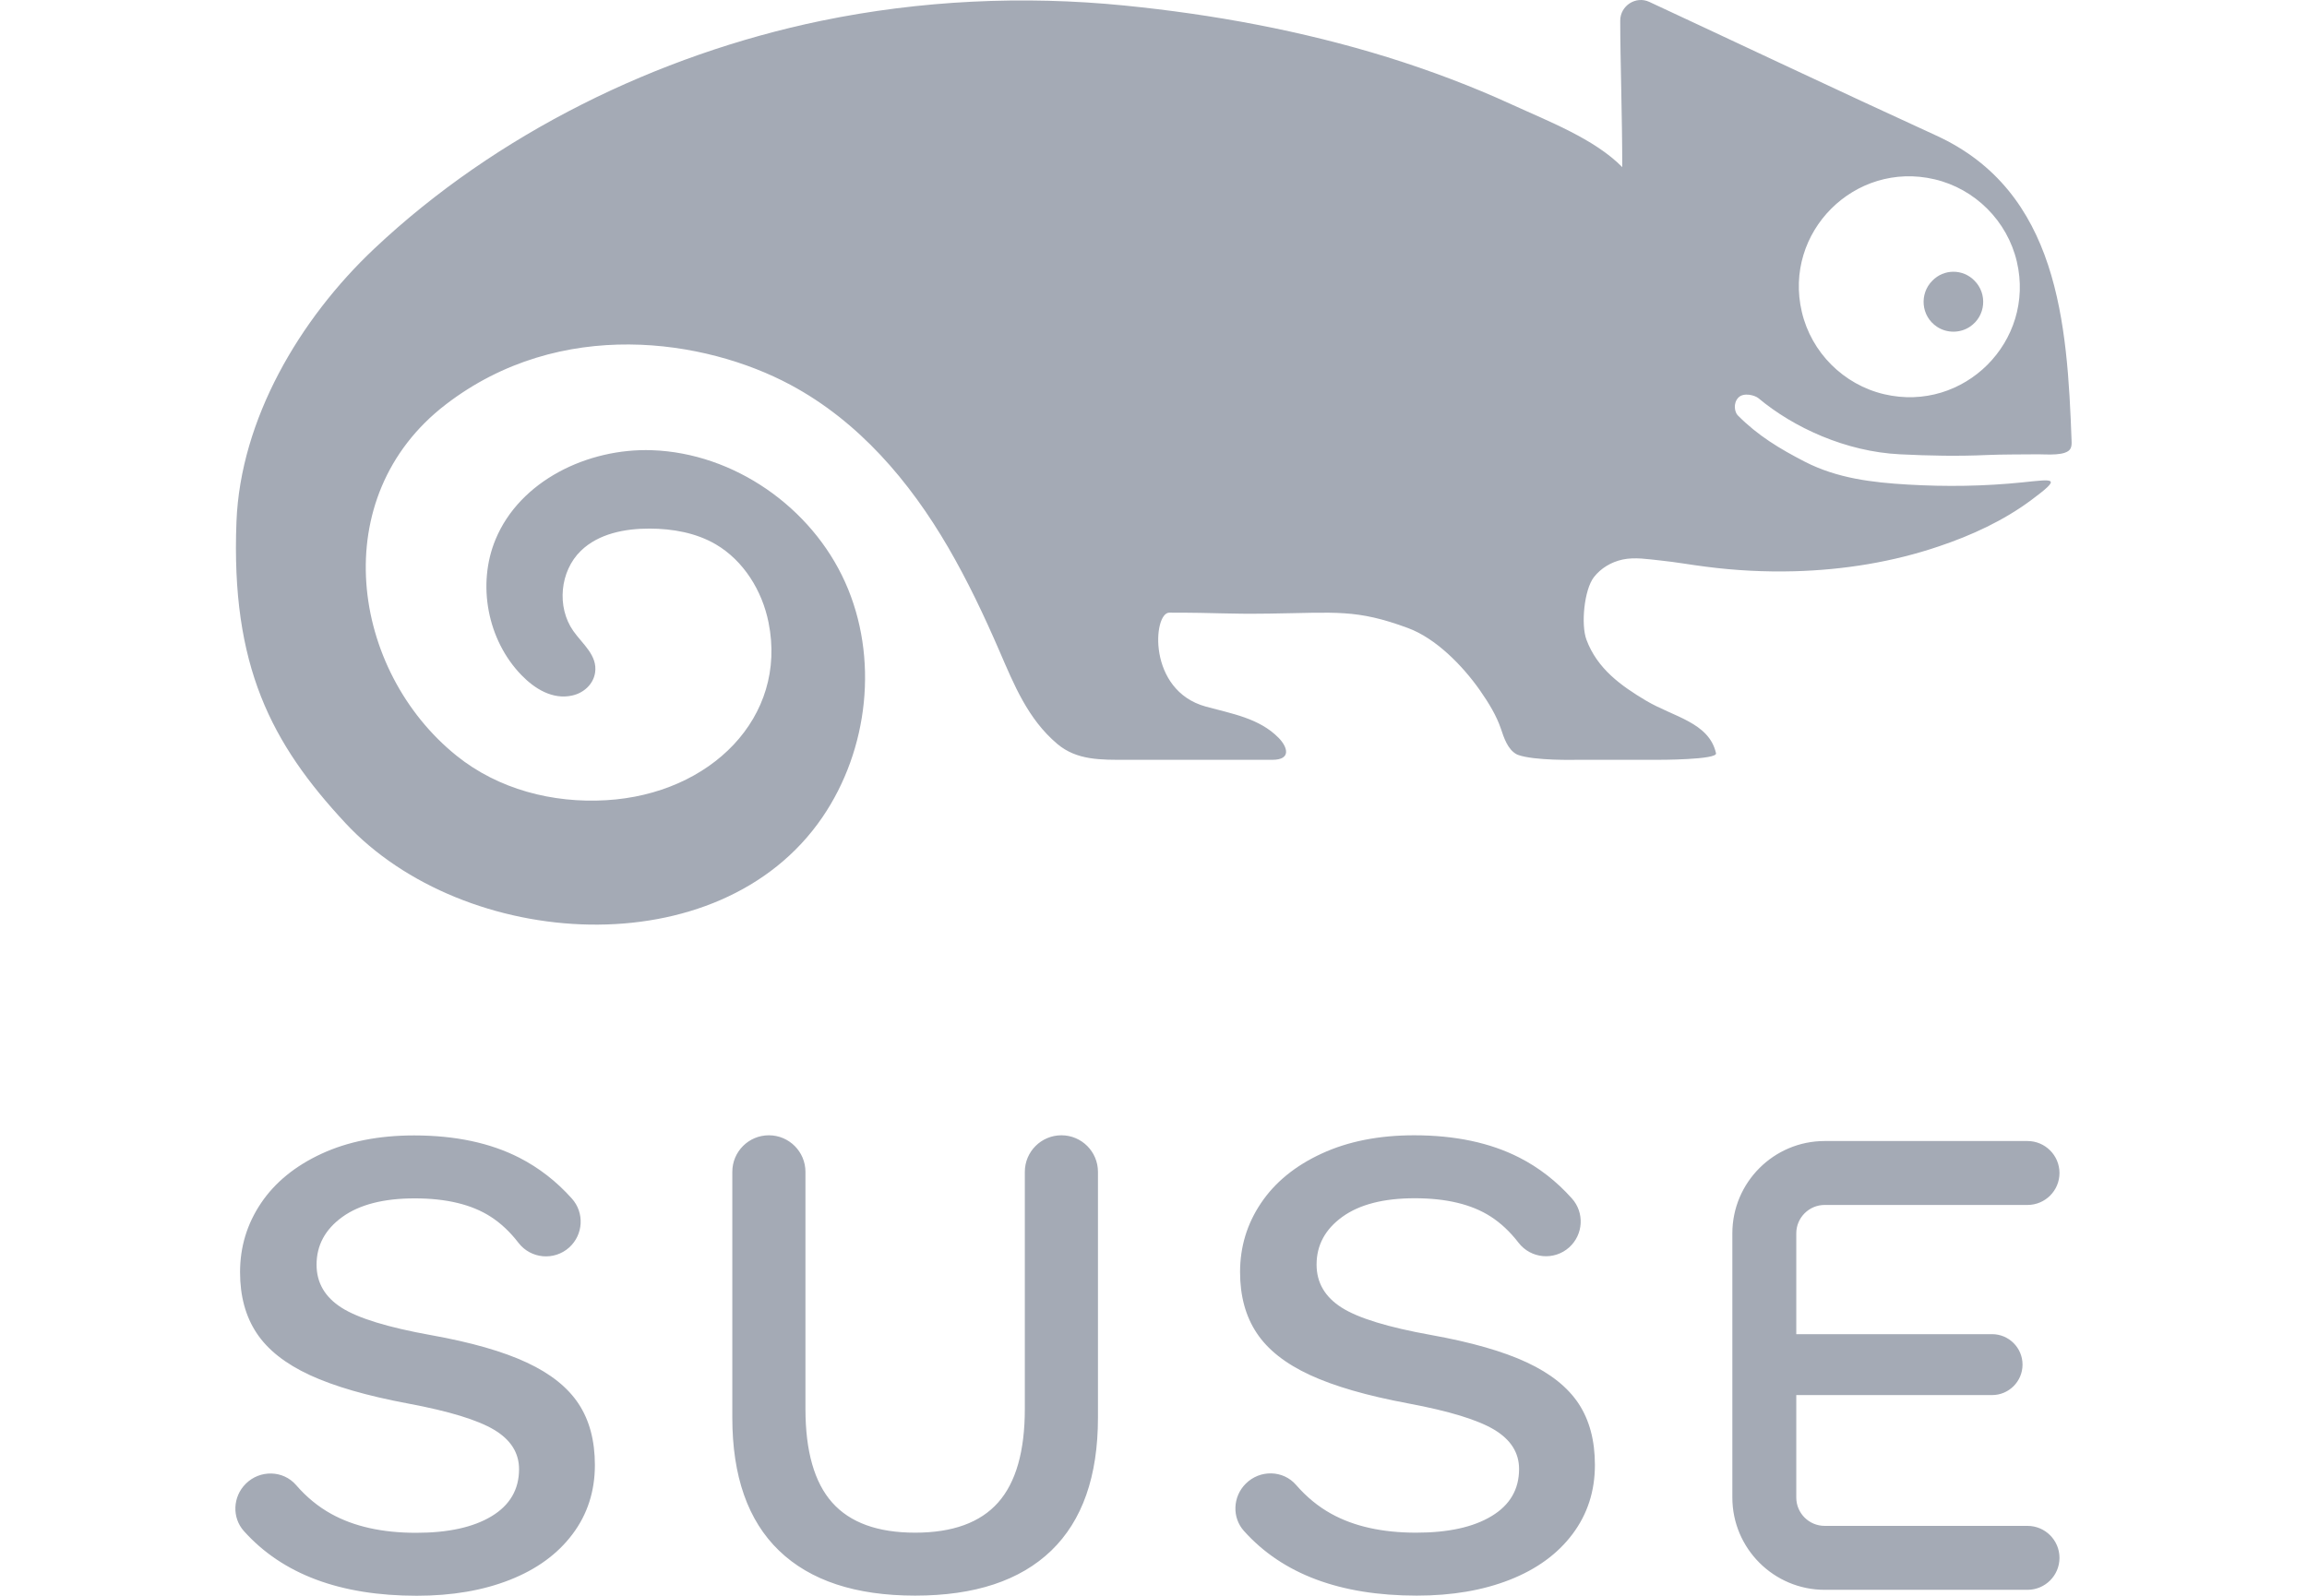
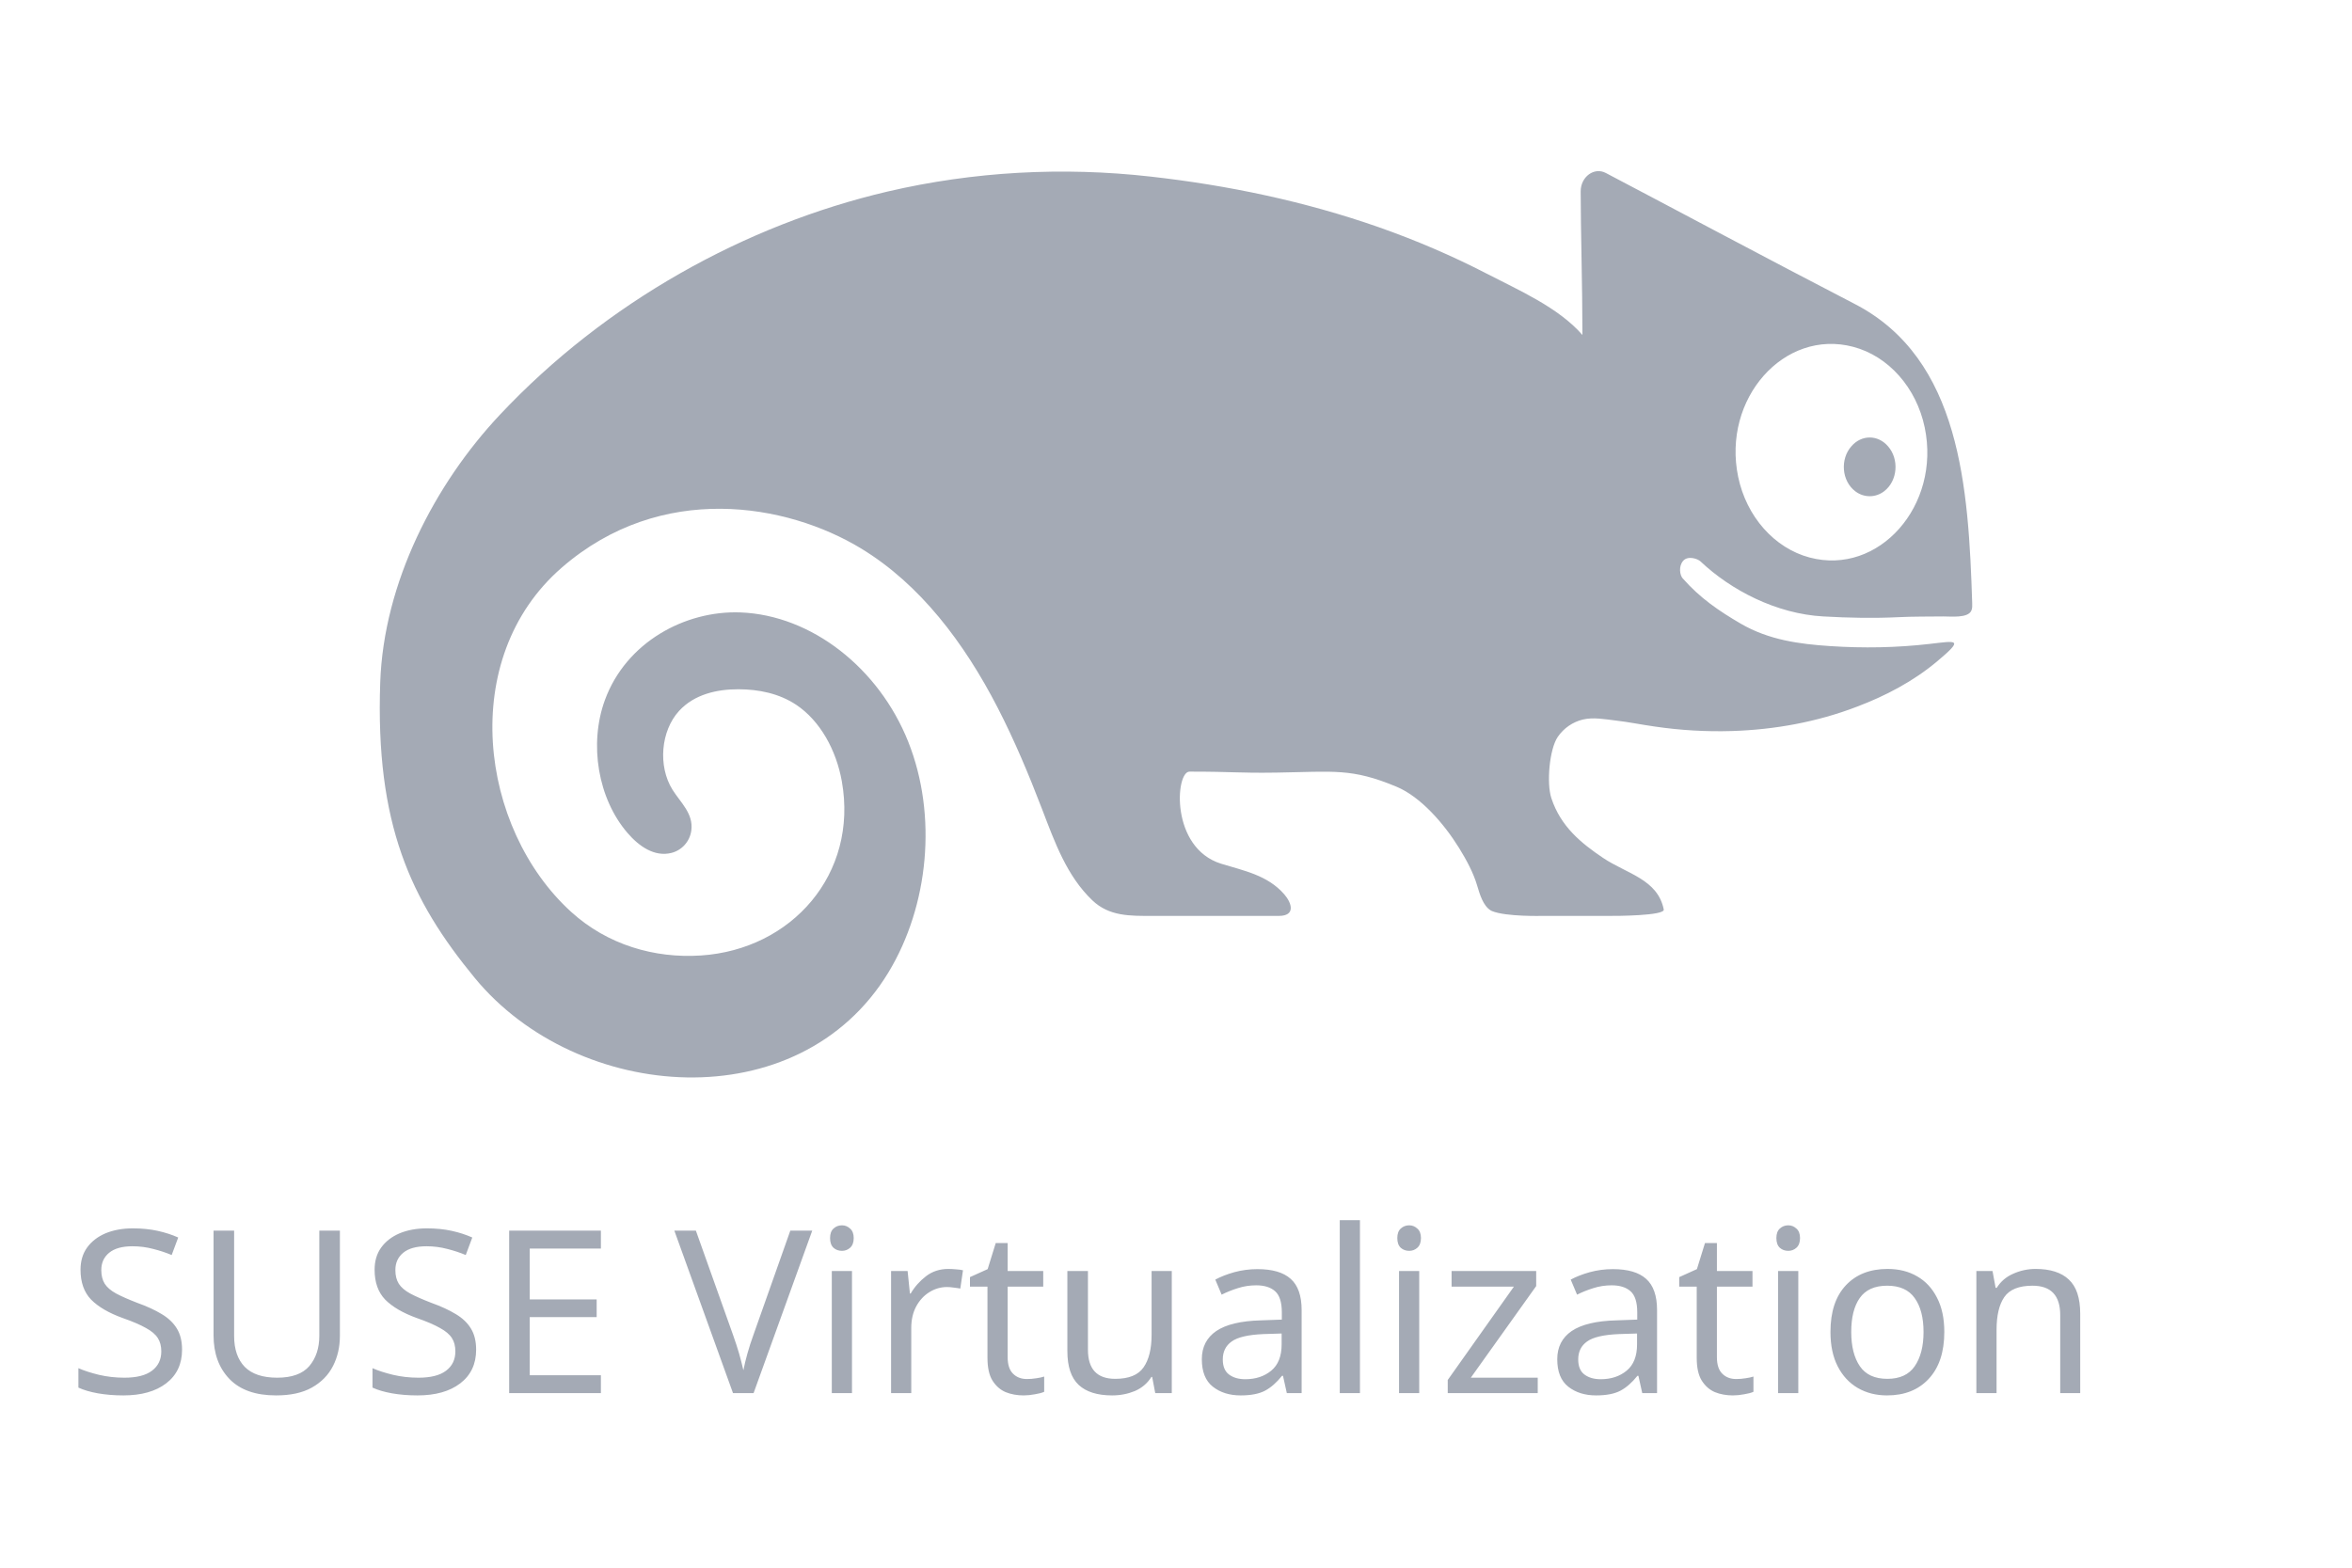
- <svg xmlns="http://www.w3.org/2000/svg" version="1.1" x="0" y="0" width="185" height="128" viewBox="0 0 185 128" id="svg9">
+ <svg xmlns="http://www.w3.org/2000/svg" version="1.1" x="0" y="0" width="192" height="128" viewBox="0 0 192 128" id="svg9">
  <defs id="defs13" />
-   <g id="Layer_1" transform="matrix(1.199937,0,0,1.199937,-15.5589,-34.4677)" style="fill:#a4aab5;fill-opacity:1">
-     <g id="g6" style="fill:#a4aab5;fill-opacity:1">
-       <path d="m 148.462,130.726 h -13.556 c -1.044,0 -1.896,-0.849 -1.896,-1.895 v -6.849 h 13.083 c 1.124,0 2.037,-0.911 2.037,-2.036 0,-1.125 -0.913,-2.036 -2.037,-2.036 H 133.01 v -6.739 c 0,-1.046 0.852,-1.898 1.896,-1.898 h 13.556 c 1.18,0 2.138,-0.955 2.138,-2.135 0,-1.18 -0.958,-2.138 -2.138,-2.138 h -13.556 c -3.399,0 -6.168,2.768 -6.168,6.171 v 17.66 c 0,3.401 2.769,6.169 6.168,6.169 h 13.556 c 1.18,0 2.138,-0.956 2.138,-2.136 0,-1.181 -0.958,-2.138 -2.138,-2.138 m -39.861,-12.761 c -2.865,-0.514 -4.858,-1.123 -5.974,-1.832 -1.116,-0.709 -1.675,-1.667 -1.675,-2.874 0,-1.296 0.573,-2.36 1.72,-3.19 1.147,-0.829 2.76,-1.244 4.844,-1.244 2.111,0 3.801,0.406 5.069,1.222 0.681,0.438 1.303,1.022 1.863,1.75 0.826,1.071 2.384,1.212 3.389,0.308 0.946,-0.854 1.029,-2.319 0.177,-3.268 -1.027,-1.149 -2.197,-2.059 -3.507,-2.728 -1.946,-0.995 -4.292,-1.493 -7.036,-1.493 -2.355,0 -4.414,0.408 -6.177,1.222 -1.765,0.813 -3.118,1.916 -4.051,3.303 -0.937,1.387 -1.404,2.927 -1.404,4.616 0,1.6 0.368,2.958 1.11,4.073 0.737,1.117 1.923,2.052 3.552,2.806 1.628,0.755 3.815,1.388 6.562,1.901 2.746,0.513 4.668,1.101 5.769,1.764 1.102,0.665 1.653,1.539 1.653,2.624 0,1.359 -0.611,2.408 -1.835,3.146 -1.219,0.74 -2.902,1.109 -5.044,1.109 -2.263,0 -4.156,-0.422 -5.68,-1.267 -0.87,-0.483 -1.649,-1.123 -2.34,-1.92 -0.868,-1.008 -2.424,-1.031 -3.364,-0.091 l -0.009,0.009 c -0.86,0.859 -0.926,2.251 -0.114,3.155 2.582,2.883 6.434,4.322 11.551,4.322 2.354,0 4.428,-0.354 6.224,-1.063 1.795,-0.708 3.189,-1.726 4.185,-3.054 0.997,-1.328 1.494,-2.867 1.494,-4.617 0,-1.629 -0.362,-2.993 -1.086,-4.095 -0.725,-1.1 -1.877,-2.021 -3.462,-2.76 -1.583,-0.74 -3.719,-1.35 -6.404,-1.834 m -66.83,0.01 c -2.866,-0.516 -4.858,-1.123 -5.975,-1.832 -1.116,-0.711 -1.674,-1.668 -1.674,-2.876 0,-1.296 0.574,-2.36 1.72,-3.19 1.147,-0.828 2.76,-1.244 4.843,-1.244 2.11,0 3.8,0.407 5.068,1.222 0.683,0.438 1.304,1.022 1.864,1.752 0.825,1.07 2.384,1.21 3.39,0.307 0.946,-0.856 1.028,-2.319 0.176,-3.269 -1.027,-1.148 -2.198,-2.057 -3.507,-2.728 -1.946,-0.995 -4.293,-1.492 -7.037,-1.492 -2.354,0 -4.412,0.407 -6.177,1.221 -1.765,0.815 -3.116,1.917 -4.051,3.303 -0.935,1.389 -1.402,2.927 -1.402,4.617 0,1.599 0.368,2.958 1.108,4.072 0.739,1.118 1.924,2.053 3.553,2.807 1.629,0.754 3.816,1.387 6.561,1.901 2.746,0.513 4.669,1.101 5.771,1.765 1.1,0.662 1.652,1.538 1.652,2.623 0,1.358 -0.612,2.407 -1.833,3.146 -1.222,0.74 -2.904,1.109 -5.045,1.109 -2.264,0 -4.157,-0.422 -5.68,-1.268 -0.871,-0.483 -1.65,-1.123 -2.339,-1.92 -0.868,-1.007 -2.427,-1.031 -3.367,-0.09 l -0.008,0.009 c -0.86,0.858 -0.925,2.251 -0.115,3.155 2.583,2.882 6.434,4.322 11.553,4.322 2.353,0 4.427,-0.355 6.222,-1.064 1.796,-0.708 3.19,-1.727 4.186,-3.054 0.997,-1.326 1.494,-2.867 1.494,-4.617 0,-1.628 -0.362,-2.993 -1.087,-4.094 -0.724,-1.101 -1.876,-2.021 -3.462,-2.76 -1.583,-0.741 -3.717,-1.351 -6.402,-1.833 M 86.342,107.06 v 16.427 c 0,3.922 -1.04,6.886 -3.121,8.893 -2.083,2.006 -5.114,3.008 -9.096,3.008 -3.983,0 -7.016,-1.002 -9.097,-3.008 -2.081,-2.007 -3.122,-4.971 -3.122,-8.893 V 107.06 c 0,-1.35 1.094,-2.444 2.443,-2.444 1.348,0 2.445,1.094 2.445,2.444 v 15.839 c 0,2.836 0.595,4.925 1.787,6.267 1.192,1.342 3.038,2.014 5.544,2.014 2.504,0 4.351,-0.672 5.543,-2.014 1.192,-1.342 1.787,-3.431 1.787,-6.267 V 107.06 c 0,-1.35 1.095,-2.444 2.445,-2.444 1.348,0 2.442,1.094 2.442,2.444" fill="#0c322c" id="path2" style="fill:#a4aab5;fill-opacity:1" />
-       <path d="m 144.609,50.569 c -0.657,0.436 -1.538,0.437 -2.195,0 -1.079,-0.716 -1.182,-2.211 -0.312,-3.079 0.772,-0.8 2.046,-0.8 2.819,-0.001 0.868,0.868 0.763,2.364 -0.312,3.08 m 3.14,-4.361 c 1.252,5.329 -3.537,10.121 -8.866,8.869 -2.712,-0.637 -4.868,-2.79 -5.502,-5.503 -1.251,-5.326 3.536,-10.114 8.864,-8.865 2.711,0.633 4.865,2.786 5.504,5.499 m -35.882,28.659 c 0.612,0.876 1.116,1.721 1.402,2.566 0.2,0.602 0.456,1.393 1.05,1.711 0.034,0.018 0.062,0.033 0.097,0.044 1.087,0.396 3.884,0.329 3.884,0.329 h 5.142 c 0.439,0.007 4.301,-0.004 4.205,-0.437 -0.463,-2.066 -2.855,-2.434 -4.671,-3.515 -1.679,-1 -3.266,-2.133 -3.99,-4.082 -0.374,-1.006 -0.152,-3.327 0.496,-4.173 0.473,-0.61 1.165,-1.016 1.916,-1.18 0.827,-0.177 1.687,-0.024 2.518,0.06 1.021,0.104 2.032,0.289 3.049,0.416 1.969,0.256 3.953,0.359 5.936,0.305 3.274,-0.091 6.555,-0.613 9.658,-1.67 2.165,-0.728 4.299,-1.711 6.141,-3.078 2.094,-1.557 1.546,-1.41 -0.577,-1.193 -2.542,0.261 -5.108,0.297 -7.656,0.147 -2.379,-0.138 -4.724,-0.418 -6.877,-1.524 -1.696,-0.874 -3.151,-1.75 -4.492,-3.105 -0.201,-0.204 -0.327,-0.802 0.041,-1.183 0.356,-0.371 1.113,-0.155 1.346,0.041 2.344,1.96 5.837,3.572 9.457,3.748 1.955,0.097 3.861,0.135 5.819,0.047 0.977,-0.044 2.457,-0.037 3.435,-0.047 0.508,-0.006 1.889,0.139 2.147,-0.397 0.077,-0.157 0.071,-0.338 0.065,-0.513 -0.288,-7.829 -0.867,-16.663 -9.061,-20.406 -6.114,-2.796 -15.281,-7.127 -19.152,-8.924 -0.9,-0.425 -1.95,0.249 -1.95,1.248 0,2.616 0.135,6.374 0.135,9.794 -1.854,-1.89 -4.978,-3.081 -7.359,-4.174 -2.702,-1.241 -5.495,-2.29 -8.332,-3.175 -5.72,-1.771 -11.636,-2.861 -17.586,-3.454 -6.746,-0.672 -13.608,-0.35 -20.257,1.022 -10.942,2.27 -21.698,7.534 -29.864,15.229 -5.013,4.724 -8.946,11.436 -9.213,18.25 -0.379,9.643 2.322,14.823 7.289,20.16 7.919,8.506 24.962,9.696 31.864,-0.39 3.103,-4.542 3.78,-10.701 1.525,-15.718 -2.252,-5.017 -7.433,-8.643 -12.927,-8.827 -4.264,-0.14 -8.805,2.027 -10.438,5.969 -1.247,3.009 -0.537,6.728 1.732,9.066 0.884,0.913 2.081,1.657 3.391,1.365 0.769,-0.17 1.414,-0.75 1.531,-1.532 0.172,-1.154 -0.839,-1.902 -1.459,-2.788 -1.121,-1.599 -0.894,-3.997 0.51,-5.356 1.184,-1.147 2.938,-1.486 4.587,-1.483 1.534,0.003 3.104,0.279 4.429,1.053 1.861,1.094 3.099,3.099 3.524,5.22 1.279,6.333 -3.869,11.479 -10.851,11.884 -3.571,0.212 -7.207,-0.728 -9.995,-2.972 -7.06,-5.679 -8.79,-17.288 -0.718,-23.486 7.659,-5.882 17.331,-4.366 23.03,-1.309 4.565,2.445 7.966,6.447 10.543,10.871 1.292,2.224 2.394,4.548 3.417,6.911 0.984,2.27 1.902,4.558 3.871,6.222 1.304,1.103 2.911,1.063 4.619,1.063 h 9.746 c 1.322,0 1.002,-0.882 0.428,-1.467 -1.292,-1.32 -3.148,-1.619 -4.868,-2.092 -3.926,-1.08 -3.526,-6.279 -2.44,-6.279 3.513,0 3.624,0.104 6.7,0.063 4.442,-0.06 5.783,-0.318 9.254,0.967 1.858,0.687 3.642,2.502 4.804,4.158" fill="#30ba78" id="path4" style="fill:#a4aab5;fill-opacity:1" />
+   <g id="g20" style="display:inline">
+     <g id="g19">
+       <g id="g26">
+         <g id="g1" transform="translate(0,-0.00224768)">
+           <g id="g25">
+             <path d="m 153.791,40.125 c -0.696,0.523 -1.628,0.523 -2.327,0 -1.142,-0.857 -1.252,-2.648 -0.33,-3.683 0.819,-0.958 2.168,-0.958 2.987,-0.002 0.92,1.037 0.808,2.829 -0.33,3.685 m 3.329,-5.22 c 1.328,6.38 -3.749,12.117 -9.396,10.617 -2.875,-0.762 -5.157,-3.34 -5.833,-6.586 -1.324,-6.376 3.75,-12.109 9.396,-10.615 2.873,0.76 5.157,3.336 5.833,6.584 m -38.023,34.313 c 0.645,1.047 1.181,2.059 1.482,3.072 0.213,0.719 0.487,1.667 1.114,2.048 0.035,0.021 0.066,0.041 0.103,0.052 1.152,0.474 4.115,0.394 4.115,0.394 h 5.449 c 0.466,0.008 4.56,-0.006 4.457,-0.523 -0.494,-2.473 -3.025,-2.916 -4.952,-4.21 -1.776,-1.197 -3.462,-2.553 -4.225,-4.886 -0.399,-1.205 -0.163,-3.983 0.523,-4.995 0.5,-0.732 1.238,-1.218 2.031,-1.414 0.879,-0.212 1.79,-0.029 2.669,0.072 1.083,0.124 2.153,0.346 3.233,0.497 2.084,0.307 4.189,0.429 6.29,0.365 3.468,-0.109 6.945,-0.732 10.233,-1.999 2.296,-0.87 4.557,-2.048 6.509,-3.685 2.218,-1.863 1.635,-1.688 -0.614,-1.428 -2.693,0.311 -5.41,0.357 -8.111,0.177 -2.521,-0.165 -5.007,-0.501 -7.288,-1.824 -1.795,-1.047 -3.338,-2.096 -4.762,-3.718 -0.213,-0.245 -0.346,-0.96 0.045,-1.416 0.378,-0.443 1.18,-0.187 1.426,0.051 2.483,2.345 6.187,4.276 10.022,4.486 2.074,0.117 4.091,0.159 6.166,0.058 1.037,-0.054 2.602,-0.047 3.642,-0.058 0.537,-0.008 2,0.167 2.273,-0.476 0.083,-0.187 0.076,-0.402 0.069,-0.612 -0.304,-9.376 -0.918,-19.95 -9.602,-24.432 -6.479,-3.347 -16.193,-8.533 -20.296,-10.683 -0.951,-0.511 -2.063,0.297 -2.063,1.494 0,3.132 0.141,7.631 0.143,11.727 -1.965,-2.261 -5.276,-3.689 -7.798,-4.999 -2.865,-1.484 -5.823,-2.743 -8.832,-3.802 -6.058,-2.12 -12.328,-3.425 -18.633,-4.132 -7.152,-0.806 -14.424,-0.42 -21.465,1.224 -11.597,2.716 -22.996,9.016 -31.649,18.231 -5.312,5.653 -9.48,13.691 -9.762,21.848 -0.402,11.546 2.461,17.745 7.723,24.135 8.392,10.184 26.452,11.61 33.767,-0.466 3.291,-5.436 4.005,-12.809 1.616,-18.818 -2.388,-6.005 -7.879,-10.345 -13.7,-10.567 -4.517,-0.169 -9.33,2.427 -11.062,7.145 -1.321,3.604 -0.569,8.057 1.837,10.854 0.937,1.092 2.206,1.986 3.592,1.636 0.817,-0.206 1.499,-0.899 1.623,-1.836 0.182,-1.381 -0.887,-2.277 -1.546,-3.338 -1.188,-1.914 -0.947,-4.787 0.54,-6.413 1.255,-1.374 3.114,-1.78 4.861,-1.774 1.627,0.004 3.29,0.332 4.693,1.259 1.972,1.311 3.283,3.713 3.737,6.25 1.353,7.583 -4.103,13.743 -11.501,14.227 -3.785,0.253 -7.637,-0.87 -10.591,-3.557 -7.482,-6.8 -9.315,-20.698 -0.763,-28.118 8.118,-7.043 18.367,-5.228 24.409,-1.568 4.835,2.928 8.44,7.719 11.17,13.015 1.371,2.664 2.538,5.448 3.621,8.274 1.042,2.718 2.017,5.457 4.103,7.449 1.381,1.321 3.085,1.274 4.894,1.274 h 10.326 c 1.403,0 1.061,-1.057 0.456,-1.756 -1.369,-1.581 -3.336,-1.939 -5.157,-2.504 -4.163,-1.294 -3.738,-7.52 -2.586,-7.52 3.721,0 3.838,0.126 7.098,0.08 4.705,-0.074 6.129,-0.383 9.808,1.154 1.967,0.824 3.857,2.996 5.09,4.981" fill="#30ba78" id="path3" style="fill:#a4aab5;fill-opacity:1;stroke-width:0.878" />
+             <text xml:space="preserve" style="font-size:12.416px;writing-mode:lr-tb;direction:ltr;fill:#a4aab5;fill-opacity:1;fill-rule:evenodd;stroke-width:0.878;stroke-dasharray:none;stroke-opacity:0.496" x="153.739" y="68.793" id="text35" transform="scale(1.04912,0.9531796)">
+               <tspan id="tspan35" x="153.739" y="68.793" style="fill:#a4aab5;fill-opacity:1;stroke-width:0.878" />
+             </text>
+             <text xml:space="preserve" style="font-style:normal;font-variant:normal;font-weight:normal;font-stretch:normal;font-size:18.667px;font-family:sans-serif;-inkscape-font-specification:'sans-serif, Normal';font-variant-ligatures:normal;font-variant-caps:normal;font-variant-numeric:normal;font-variant-east-asian:normal;writing-mode:lr-tb;direction:ltr;fill:#a4aab5;fill-opacity:1;stroke-width:0.878;stroke-opacity:0.496" x="5.419" y="114.283" id="text1" transform="scale(1.004674,0.9953473)">
+               <tspan id="tspan1" x="5.419" y="114.283" style="font-style:normal;font-variant:normal;font-weight:normal;font-stretch:normal;font-size:18.667px;font-family:sans-serif;-inkscape-font-specification:'sans-serif, Normal';font-variant-ligatures:normal;font-variant-caps:normal;font-variant-numeric:normal;font-variant-east-asian:normal;fill:#a4aab5;fill-opacity:1;stroke-width:0.878">SUSE Virtualization</tspan>
+             </text>
+             <text xml:space="preserve" style="font-size:24.833px;font-family:Sans;-inkscape-font-specification:'Sans, Normal';writing-mode:lr-tb;direction:ltr;fill:#a4aab5;fill-opacity:1;stroke-width:0.878;stroke-opacity:0.496" x="130.949" y="48.852" id="text2" transform="scale(1.04912,0.9531796)">
+               <tspan id="tspan2" x="130.949" y="48.852" style="fill:#a4aab5;fill-opacity:1;stroke-width:0.878" />
+             </text>
+             <text xml:space="preserve" style="font-size:24.833px;font-family:Sans;-inkscape-font-specification:'Sans, Normal';writing-mode:lr-tb;direction:ltr;fill:#a4aab5;fill-opacity:1;stroke-width:0.878;stroke-opacity:0.496" x="281.573" y="156.746" id="text3" transform="scale(1.04912,0.9531796)">
+               <tspan id="tspan3" x="281.573" y="156.746" style="fill:#a4aab5;fill-opacity:1;stroke-width:0.878" />
+             </text>
+           </g>
+         </g>
+       </g>
    </g>
  </g>
</svg>
